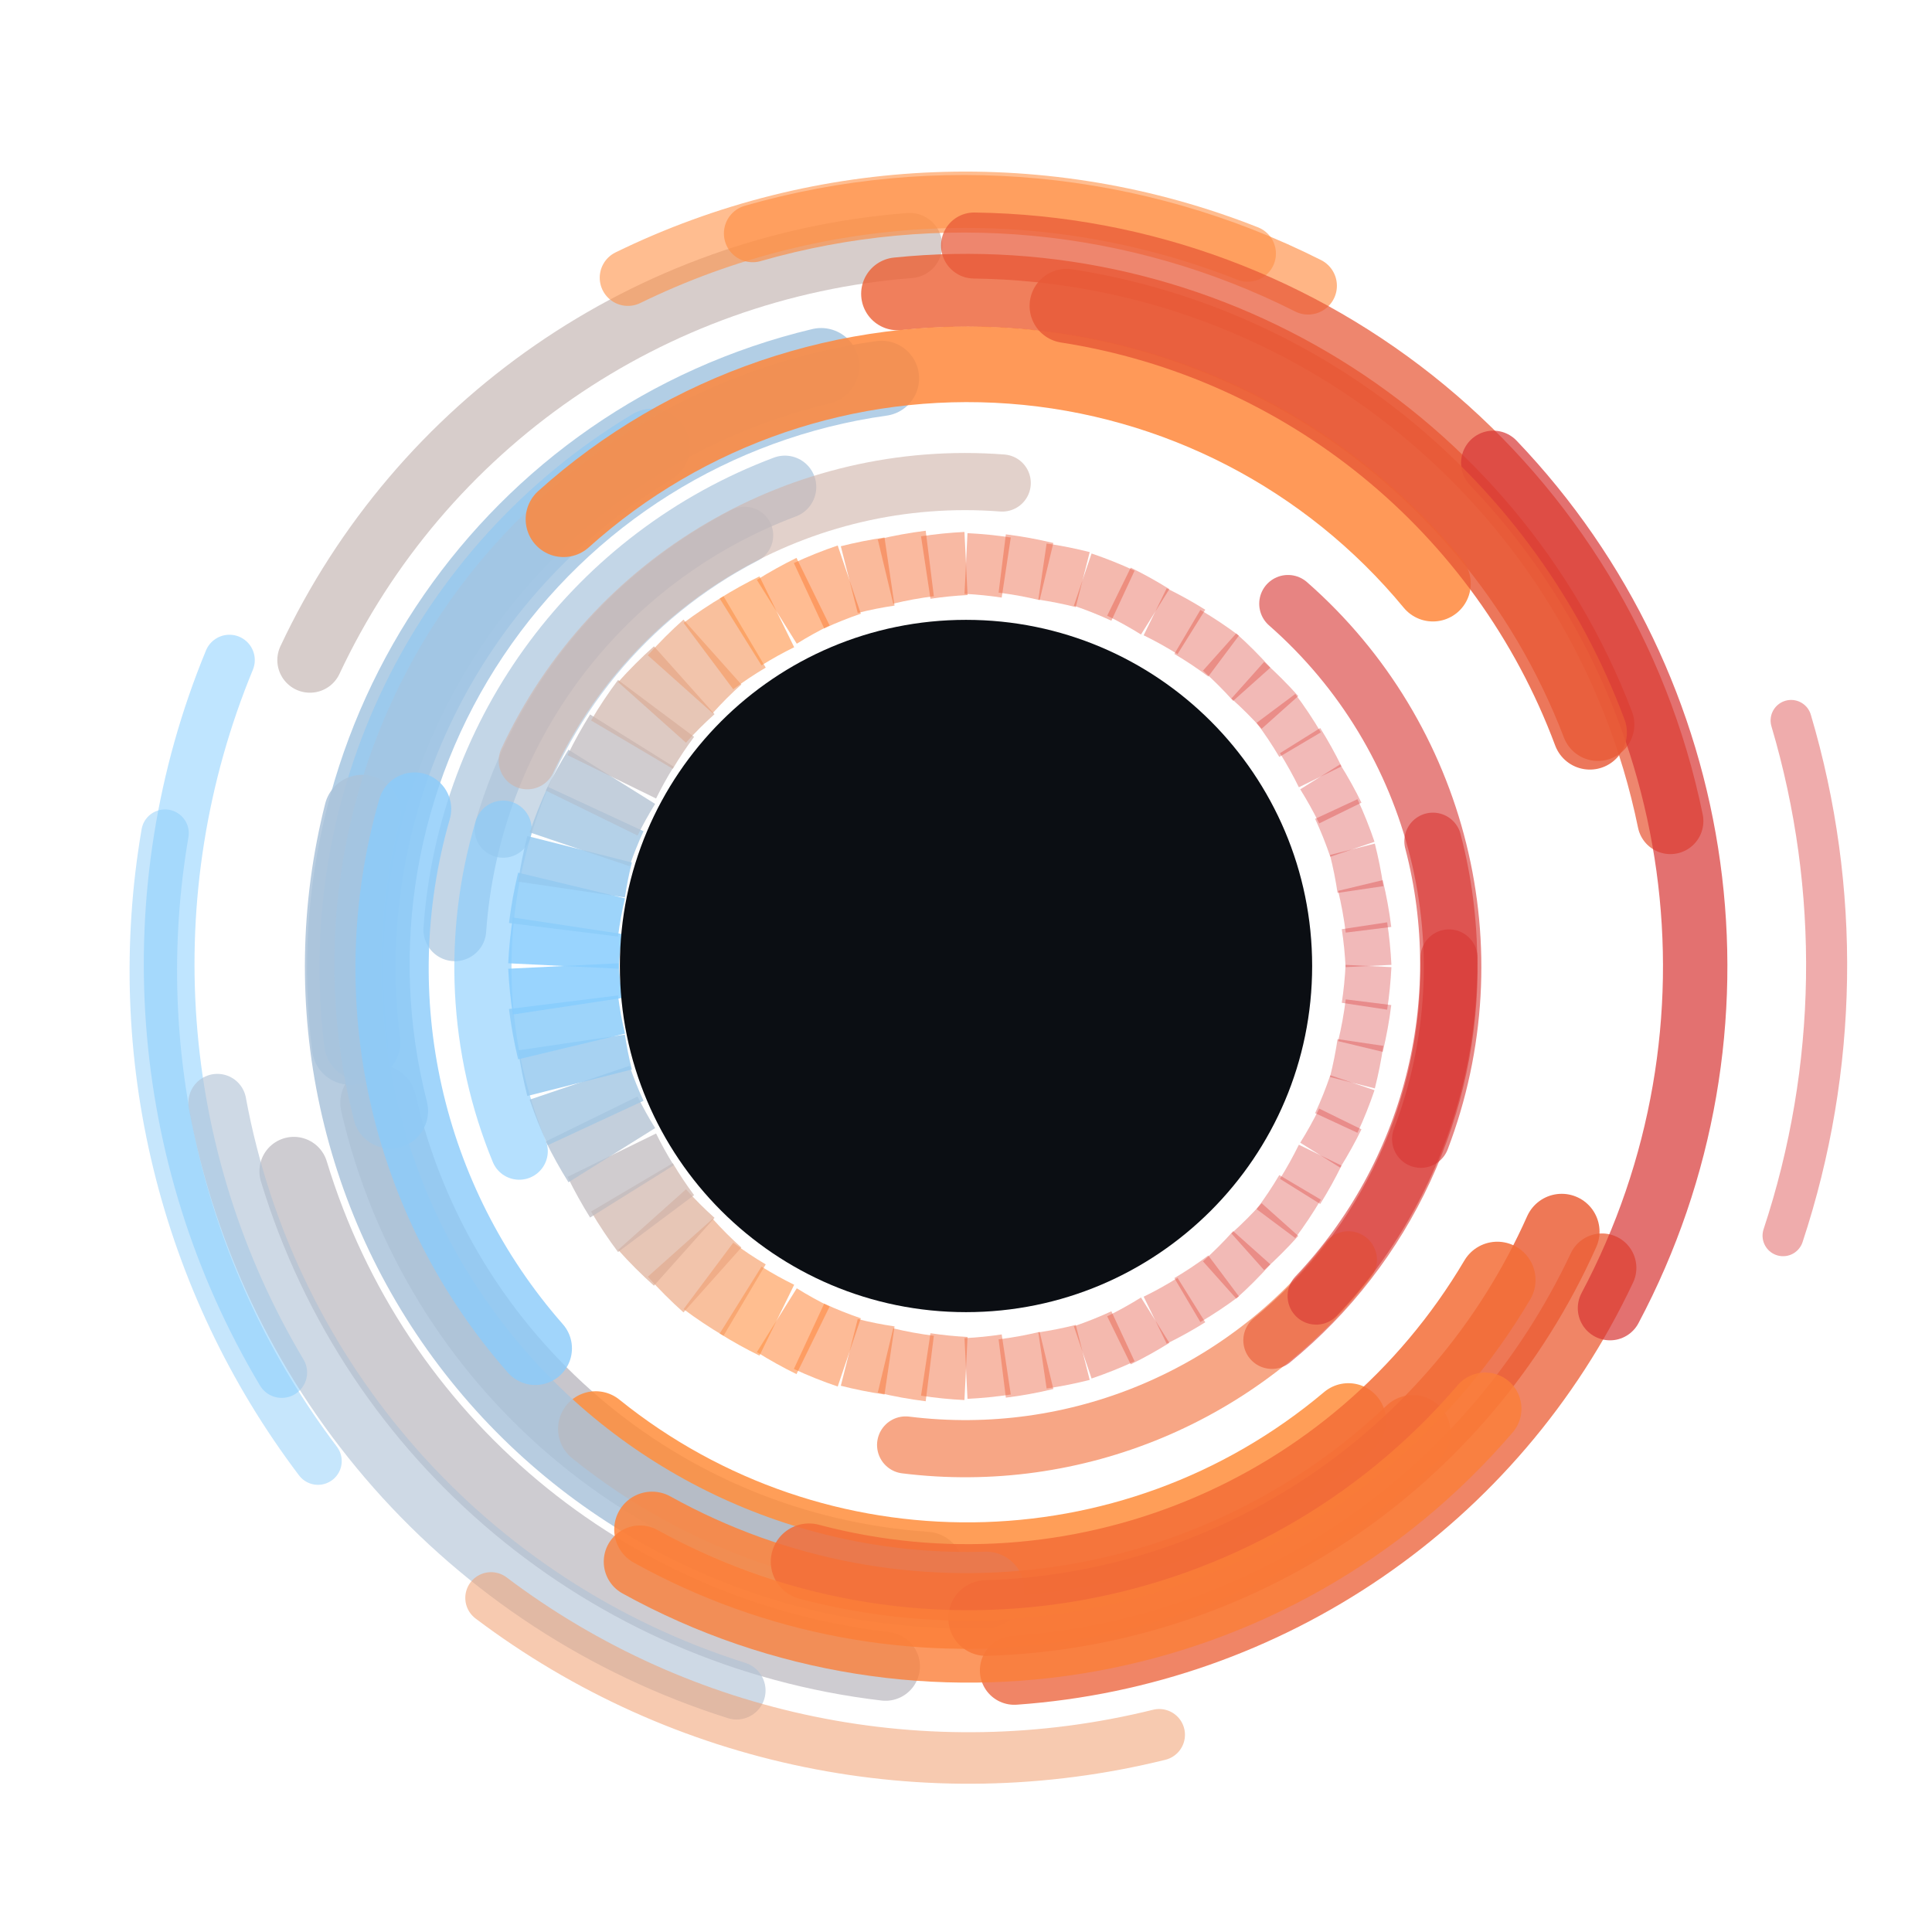
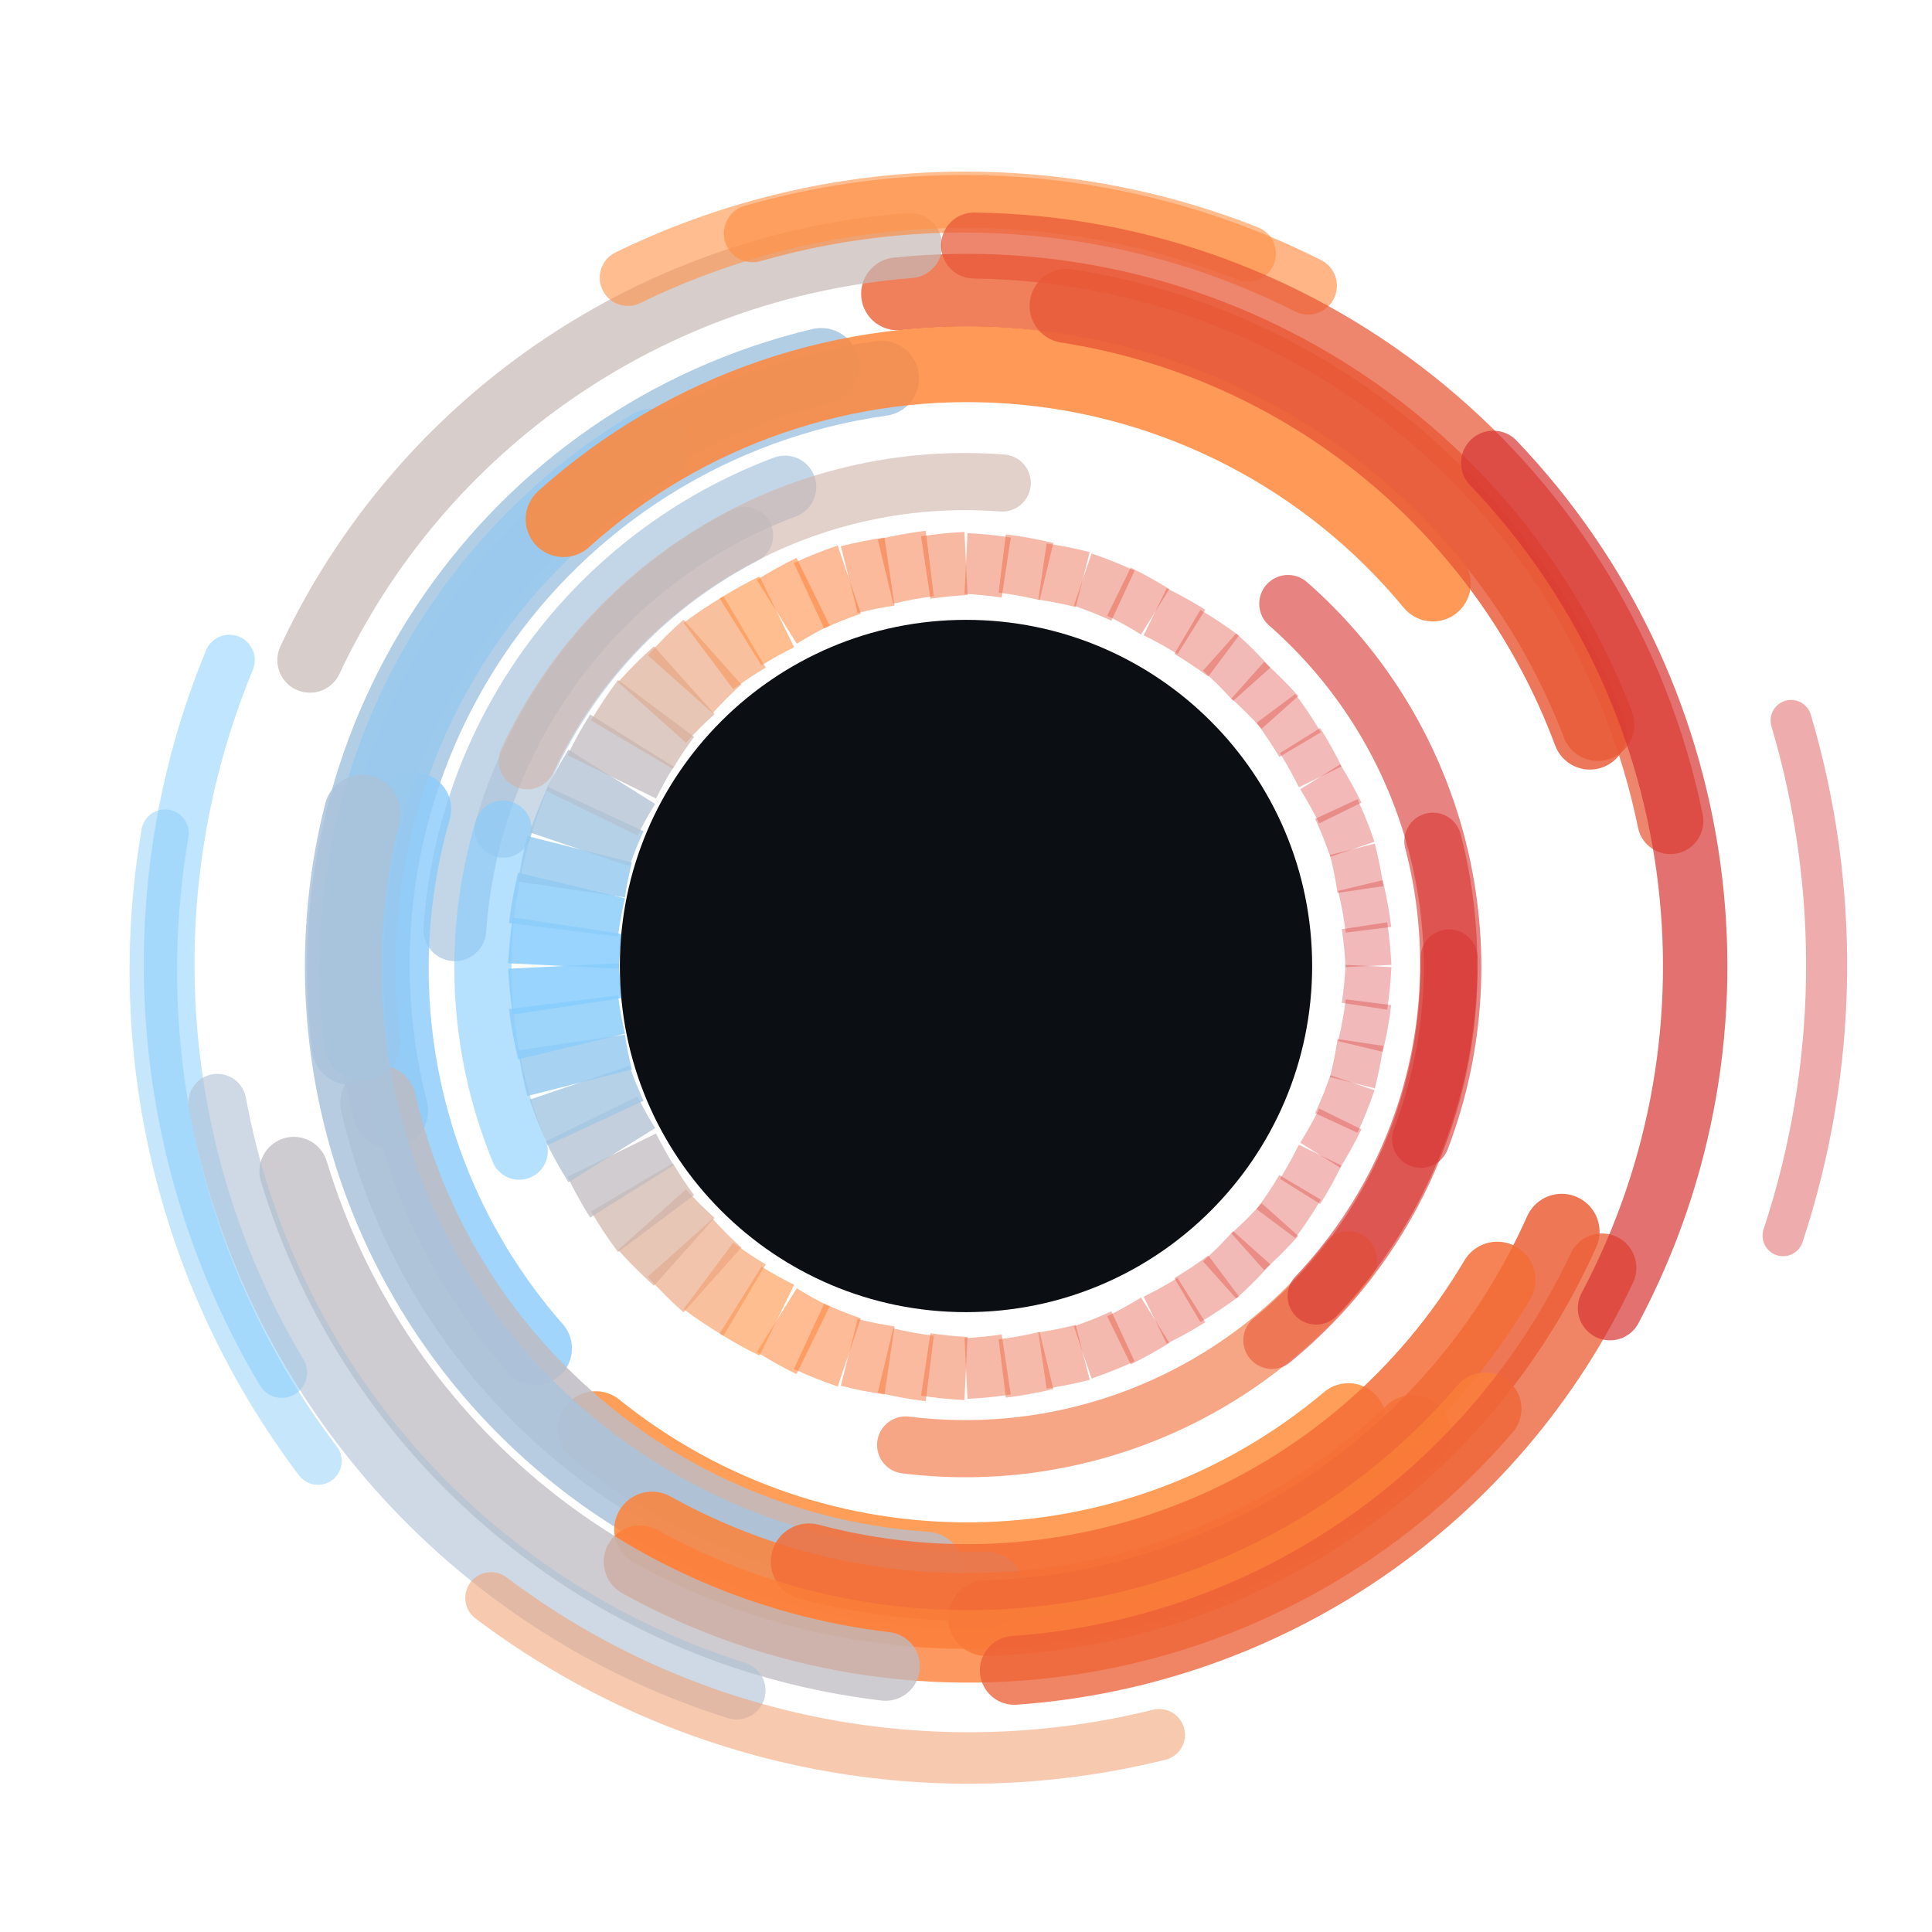
<svg xmlns="http://www.w3.org/2000/svg" viewBox="0 0 48 48">
-   <path d="M11.3 23.1 A12.7 12.7 0 0 1 19.5 12.1" stroke="#a8c4dd" stroke-opacity="0.68" stroke-width="1.56" fill="none" stroke-linecap="round" />
-   <path d="M36 23.8 A12 12 0 0 1 31.6 33.3" stroke="#db3e35" stroke-opacity="0.61" stroke-width="1.42" fill="none" stroke-linecap="round" />
-   <path d="M23 39 A15 15 0 0 1 9.4 27.4" stroke="#bebcc3" stroke-opacity="0.84" stroke-width="1.89" fill="none" stroke-linecap="round" />
-   <path d="M22 41.4 A17.5 17.5 0 0 1 7.3 29.1" stroke="#bfbcc2" stroke-opacity="0.76" stroke-width="1.71" fill="none" stroke-linecap="round" />
-   <path d="M7.7 16.4 A18 18 0 0 1 22.6 6.1" stroke="#c7b8b6" stroke-opacity="0.71" stroke-width="1.62" fill="none" stroke-linecap="round" />
-   <path d="M39.8 31.5 A17.5 17.5 0 0 1 25.2 41.5" stroke="#eb5f37" stroke-opacity="0.76" stroke-width="1.71" fill="none" stroke-linecap="round" />
-   <path d="M22.3 7.3 A16.8 16.8 0 0 1 39.7 18" stroke="#ed6237" stroke-opacity="0.81" stroke-width="1.81" fill="none" stroke-linecap="round" />
-   <path d="M7 34.1 A19.8 19.8 0 0 1 5.7 16.4" stroke="#87cdfe" stroke-opacity="0.53" stroke-width="1.26" fill="none" stroke-linecap="round" />
-   <path d="M7.9 36.3 A20.2 20.2 0 0 1 4.1 20.7" stroke="#8cccfa" stroke-opacity="0.49" stroke-width="1.18" fill="none" stroke-linecap="round" />
-   <path d="M18.3 42 A18.9 18.9 0 0 1 5.4 27.4" stroke="#b0c2d5" stroke-opacity="0.62" stroke-width="1.44" fill="none" stroke-linecap="round" />
-   <path d="M44.5 17.9 A21.4 21.4 0 0 1 44.3 30.7" stroke="#d73434" stroke-opacity="0.41" stroke-width="1.02" fill="none" stroke-linecap="round" />
-   <path d="M12.5 20.6 A12 12 0 0 1 18.5 13.3" stroke="#adc3d8" stroke-opacity="0.61" stroke-width="1.42" fill="none" stroke-linecap="round" />
-   <path d="M33.5 35.3 A14.7 14.7 0 0 1 14.8 35.5" stroke="#ff8c39" stroke-opacity="0.84" stroke-width="1.87" fill="none" stroke-linecap="round" />
-   <path d="M33.5 31.3 A12 12 0 0 1 22.5 35.9" stroke="#f36e38" stroke-opacity="0.61" stroke-width="1.42" fill="none" stroke-linecap="round" />
-   <path d="M8.7 26 A15.4 15.4 0 0 1 20.4 9.1" stroke="#a5c5e1" stroke-opacity="0.85" stroke-width="1.90" fill="none" stroke-linecap="round" />
-   <path d="M9 25.9 A15.1 15.1 0 0 1 16.2 11.1" stroke="#98c9ee" stroke-opacity="0.85" stroke-width="1.89" fill="none" stroke-linecap="round" />
-   <path d="M32 15 A12 12 0 0 1 35.3 28.3" stroke="#d93734" stroke-opacity="0.61" stroke-width="1.43" fill="none" stroke-linecap="round" />
-   <path d="M24.5 39.5 A15.5 15.5 0 0 1 9 20.2" stroke="#abc3da" stroke-opacity="0.85" stroke-width="1.90" fill="none" stroke-linecap="round" />
-   <path d="M18.7 5.8 A19 19 0 0 1 32.5 7.1" stroke="#ff8639" stroke-opacity="0.61" stroke-width="1.43" fill="none" stroke-linecap="round" />
-   <path d="M35.1 35.6 A16.1 16.1 0 0 1 16.2 38" stroke="#fe8339" stroke-opacity="0.84" stroke-width="1.88" fill="none" stroke-linecap="round" />
-   <path d="M9.7 27.6 A14.7 14.7 0 0 1 21.9 9.4" stroke="#a4c5e2" stroke-opacity="0.83" stroke-width="1.87" fill="none" stroke-linecap="round" />
-   <path d="M15.6 6.9 A19.1 19.1 0 0 1 31 6.3" stroke="#ff9146" stroke-opacity="0.60" stroke-width="1.40" fill="none" stroke-linecap="round" />
-   <path d="M24.2 6.1 A17.9 17.9 0 0 1 41.5 20.4" stroke="#e85837" stroke-opacity="0.72" stroke-width="1.64" fill="none" stroke-linecap="round" />
-   <path d="M38.8 30.6 A16.2 16.2 0 0 1 24.5 40.2" stroke="#eb5f37" stroke-opacity="0.84" stroke-width="1.88" fill="none" stroke-linecap="round" />
-   <path d="M12.9 28.6 A12 12 0 0 1 12.5 20.6" stroke="#86cdfe" stroke-opacity="0.61" stroke-width="1.42" fill="none" stroke-linecap="round" />
-   <path d="M37.2 31.8 A15.3 15.3 0 0 1 20.1 38.8" stroke="#f36e38" stroke-opacity="0.85" stroke-width="1.90" fill="none" stroke-linecap="round" />
-   <path d="M36.9 35 A16.9 16.9 0 0 1 15.9 38.8" stroke="#fb7f39" stroke-opacity="0.80" stroke-width="1.80" fill="none" stroke-linecap="round" />
-   <path d="M37.1 11.5 A18.1 18.1 0 0 1 40 32.5" stroke="#d83534" stroke-opacity="0.70" stroke-width="1.60" fill="none" stroke-linecap="round" />
-   <path d="M14 12.9 A15 15 0 0 1 35.6 14.5" stroke="#ff8739" stroke-opacity="0.84" stroke-width="1.88" fill="none" stroke-linecap="round" />
-   <path d="M13.3 33.5 A14.3 14.3 0 0 1 10.3 20.1" stroke="#8bccfa" stroke-opacity="0.81" stroke-width="1.82" fill="none" stroke-linecap="round" />
-   <path d="M13.1 18.9 A12 12 0 0 1 24.9 12" stroke="#d0b4aa" stroke-opacity="0.61" stroke-width="1.42" fill="none" stroke-linecap="round" />
-   <path d="M35.6 20.9 A12 12 0 0 1 32.7 32.2" stroke="#d93734" stroke-opacity="0.61" stroke-width="1.42" fill="none" stroke-linecap="round" />
-   <path d="M26.5 7.6 A16.6 16.6 0 0 1 39.5 18.2" stroke="#e85937" stroke-opacity="0.82" stroke-width="1.84" fill="none" stroke-linecap="round" />
-   <path d="M28.8 43.1 A19.7 19.7 0 0 1 12.2 39.7" stroke="#f09e6e" stroke-opacity="0.54" stroke-width="1.28" fill="none" stroke-linecap="round" />
+   <g class="sw0">
+     <path d="M11.3 23.1 A12.7 12.7 0 0 1 19.5 12.1" stroke="#a8c4dd" stroke-opacity="0.68" stroke-width="1.56" fill="none" stroke-linecap="round" />
+     <path d="M36 23.8 A12 12 0 0 1 31.6 33.3" stroke="#db3e35" stroke-opacity="0.61" stroke-width="1.42" fill="none" stroke-linecap="round" />
+     <path d="M12.5 20.6 A12 12 0 0 1 18.5 13.3" stroke="#adc3d8" stroke-opacity="0.61" stroke-width="1.42" fill="none" stroke-linecap="round" />
+     <path d="M33.5 35.3 A14.7 14.7 0 0 1 14.8 35.5" stroke="#ff8c39" stroke-opacity="0.84" stroke-width="1.87" fill="none" stroke-linecap="round" />
+     <path d="M33.5 31.3 A12 12 0 0 1 22.5 35.9" stroke="#f36e38" stroke-opacity="0.61" stroke-width="1.42" fill="none" stroke-linecap="round" />
+     <path d="M32 15 A12 12 0 0 1 35.3 28.3" stroke="#d93734" stroke-opacity="0.61" stroke-width="1.43" fill="none" stroke-linecap="round" />
+     <path d="M9.7 27.6 A14.7 14.7 0 0 1 21.9 9.4" stroke="#a4c5e2" stroke-opacity="0.83" stroke-width="1.87" fill="none" stroke-linecap="round" />
+     <path d="M12.9 28.6 A12 12 0 0 1 12.5 20.6" stroke="#86cdfe" stroke-opacity="0.61" stroke-width="1.42" fill="none" stroke-linecap="round" />
+     <path d="M13.3 33.5 A14.3 14.3 0 0 1 10.3 20.1" stroke="#8bccfa" stroke-opacity="0.81" stroke-width="1.82" fill="none" stroke-linecap="round" />
+     <path d="M13.1 18.9 A12 12 0 0 1 24.9 12" stroke="#d0b4aa" stroke-opacity="0.61" stroke-width="1.42" fill="none" stroke-linecap="round" />
+     <path d="M35.6 20.9 A12 12 0 0 1 32.7 32.2" stroke="#d93734" stroke-opacity="0.61" stroke-width="1.42" fill="none" stroke-linecap="round" />
+     <animateTransform attributeName="transform" attributeType="XML" type="rotate" from="0 24 24" to="360 24 24" dur="14s" repeatCount="indefinite" />
+   </g>
+   <g class="sw1">
+     <path d="M23 39 A15 15 0 0 1 9.4 27.4" stroke="#bebcc3" stroke-opacity="0.84" stroke-width="1.89" fill="none" stroke-linecap="round" />
+     <path d="M22.3 7.3 A16.8 16.8 0 0 1 39.7 18" stroke="#ed6237" stroke-opacity="0.81" stroke-width="1.81" fill="none" stroke-linecap="round" />
+     <path d="M8.7 26 A15.4 15.4 0 0 1 20.4 9.1" stroke="#a5c5e1" stroke-opacity="0.85" stroke-width="1.90" fill="none" stroke-linecap="round" />
+     <path d="M9 25.9 A15.1 15.1 0 0 1 16.2 11.1" stroke="#98c9ee" stroke-opacity="0.85" stroke-width="1.89" fill="none" stroke-linecap="round" />
+     <path d="M24.5 39.5 A15.5 15.5 0 0 1 9 20.2" stroke="#abc3da" stroke-opacity="0.85" stroke-width="1.90" fill="none" stroke-linecap="round" />
+     <path d="M35.1 35.6 A16.1 16.1 0 0 1 16.2 38" stroke="#fe8339" stroke-opacity="0.84" stroke-width="1.88" fill="none" stroke-linecap="round" />
+     <path d="M38.8 30.6 A16.2 16.2 0 0 1 24.5 40.2" stroke="#eb5f37" stroke-opacity="0.84" stroke-width="1.88" fill="none" stroke-linecap="round" />
+     <path d="M37.2 31.8 A15.3 15.3 0 0 1 20.1 38.8" stroke="#f36e38" stroke-opacity="0.85" stroke-width="1.90" fill="none" stroke-linecap="round" />
+     <path d="M36.9 35 A16.9 16.9 0 0 1 15.9 38.8" stroke="#fb7f39" stroke-opacity="0.80" stroke-width="1.80" fill="none" stroke-linecap="round" />
+     <path d="M14 12.9 A15 15 0 0 1 35.6 14.5" stroke="#ff8739" stroke-opacity="0.84" stroke-width="1.88" fill="none" stroke-linecap="round" />
+     <path d="M26.5 7.6 A16.6 16.6 0 0 1 39.5 18.2" stroke="#e85937" stroke-opacity="0.82" stroke-width="1.84" fill="none" stroke-linecap="round" />
+     <animateTransform attributeName="transform" attributeType="XML" type="rotate" from="360 24 24" to="0 24 24" dur="20s" repeatCount="indefinite" />
+   </g>
+   <g class="sw2">
+     <path d="M22 41.4 A17.5 17.5 0 0 1 7.3 29.1" stroke="#bfbcc2" stroke-opacity="0.76" stroke-width="1.71" fill="none" stroke-linecap="round" />
+     <path d="M7.7 16.4 A18 18 0 0 1 22.6 6.1" stroke="#c7b8b6" stroke-opacity="0.71" stroke-width="1.62" fill="none" stroke-linecap="round" />
+     <path d="M39.8 31.5 A17.5 17.5 0 0 1 25.2 41.5" stroke="#eb5f37" stroke-opacity="0.76" stroke-width="1.71" fill="none" stroke-linecap="round" />
+     <path d="M7 34.1 A19.8 19.8 0 0 1 5.7 16.4" stroke="#87cdfe" stroke-opacity="0.53" stroke-width="1.26" fill="none" stroke-linecap="round" />
+     <path d="M7.9 36.3 A20.2 20.2 0 0 1 4.1 20.7" stroke="#8cccfa" stroke-opacity="0.49" stroke-width="1.18" fill="none" stroke-linecap="round" />
+     <path d="M18.3 42 A18.9 18.9 0 0 1 5.4 27.4" stroke="#b0c2d5" stroke-opacity="0.62" stroke-width="1.44" fill="none" stroke-linecap="round" />
+     <path d="M44.5 17.9 A21.4 21.4 0 0 1 44.3 30.7" stroke="#d73434" stroke-opacity="0.41" stroke-width="1.02" fill="none" stroke-linecap="round" />
+     <path d="M18.7 5.8 A19 19 0 0 1 32.5 7.1" stroke="#ff8639" stroke-opacity="0.61" stroke-width="1.43" fill="none" stroke-linecap="round" />
+     <path d="M15.6 6.9 A19.1 19.1 0 0 1 31 6.3" stroke="#ff9146" stroke-opacity="0.60" stroke-width="1.40" fill="none" stroke-linecap="round" />
+     <path d="M24.2 6.1 A17.9 17.9 0 0 1 41.5 20.4" stroke="#e85837" stroke-opacity="0.72" stroke-width="1.64" fill="none" stroke-linecap="round" />
+     <path d="M37.1 11.5 A18.1 18.1 0 0 1 40 32.5" stroke="#d83534" stroke-opacity="0.70" stroke-width="1.60" fill="none" stroke-linecap="round" />
+     <path d="M28.8 43.1 A19.7 19.7 0 0 1 12.2 39.7" stroke="#f09e6e" stroke-opacity="0.54" stroke-width="1.28" fill="none" stroke-linecap="round" />
+     <animateTransform attributeName="transform" attributeType="XML" type="rotate" from="0 24 24" to="360 24 24" dur="40s" repeatCount="indefinite" />
+   </g>
  <path d="M34 24 A10 10 0 0 1 33.9 25" stroke="#d73434" stroke-opacity="0.34" stroke-width="1.14" fill="none" />
  <path d="M34 24.9 A10 10 0 0 1 33.8 26" stroke="#d73434" stroke-opacity="0.34" stroke-width="1.14" fill="none" />
  <path d="M33.8 25.9 A10 10 0 0 1 33.6 26.9" stroke="#d83534" stroke-opacity="0.34" stroke-width="1.15" fill="none" />
  <path d="M33.6 26.9 A10 10 0 0 1 33.2 27.9" stroke="#d83634" stroke-opacity="0.34" stroke-width="1.16" fill="none" />
  <path d="M33.3 27.8 A10 10 0 0 1 32.8 28.7" stroke="#d93834" stroke-opacity="0.35" stroke-width="1.17" fill="none" />
  <path d="M32.8 28.7 A10 10 0 0 1 32.3 29.6" stroke="#da3a35" stroke-opacity="0.35" stroke-width="1.18" fill="none" />
  <path d="M32.3 29.5 A10 10 0 0 1 31.7 30.4" stroke="#db3c35" stroke-opacity="0.35" stroke-width="1.20" fill="none" />
  <path d="M31.8 30.3 A10 10 0 0 1 31 31.1" stroke="#dc3e35" stroke-opacity="0.36" stroke-width="1.22" fill="none" />
  <path d="M31.1 31 A10 10 0 0 1 30.3 31.8" stroke="#dd4135" stroke-opacity="0.36" stroke-width="1.24" fill="none" />
  <path d="M30.4 31.7 A10 10 0 0 1 29.5 32.3" stroke="#de4535" stroke-opacity="0.37" stroke-width="1.27" fill="none" />
  <path d="M29.6 32.3 A10 10 0 0 1 28.7 32.8" stroke="#e04836" stroke-opacity="0.38" stroke-width="1.30" fill="none" />
  <path d="M28.7 32.8 A10 10 0 0 1 27.8 33.3" stroke="#e24c36" stroke-opacity="0.39" stroke-width="1.33" fill="none" />
  <path d="M27.9 33.2 A10 10 0 0 1 26.9 33.6" stroke="#e45136" stroke-opacity="0.4" stroke-width="1.37" fill="none" />
  <path d="M26.9 33.6 A10 10 0 0 1 25.9 33.8" stroke="#e75637" stroke-opacity="0.41" stroke-width="1.41" fill="none" />
  <path d="M26 33.8 A10 10 0 0 1 24.9 34" stroke="#e95b37" stroke-opacity="0.42" stroke-width="1.46" fill="none" />
  <path d="M25 33.9 A10 10 0 0 1 24 34" stroke="#ec6137" stroke-opacity="0.44" stroke-width="1.51" fill="none" />
  <path d="M24 34 A10 10 0 0 1 23 33.9" stroke="#ef6738" stroke-opacity="0.46" stroke-width="1.57" fill="none" />
  <path d="M23.1 34 A10 10 0 0 1 22 33.8" stroke="#f36e38" stroke-opacity="0.48" stroke-width="1.64" fill="none" />
  <path d="M22.1 33.8 A10 10 0 0 1 21.1 33.6" stroke="#f77639" stroke-opacity="0.5" stroke-width="1.71" fill="none" />
  <path d="M21.1 33.6 A10 10 0 0 1 20.1 33.2" stroke="#fb7d39" stroke-opacity="0.52" stroke-width="1.79" fill="none" />
  <path d="M20.2 33.3 A10 10 0 0 1 19.3 32.8" stroke="#ff8639" stroke-opacity="0.55" stroke-width="1.87" fill="none" />
  <path d="M19.3 32.8 A10 10 0 0 1 18.4 32.3" stroke="#ff8f40" stroke-opacity="0.58" stroke-width="1.96" fill="none" />
  <path d="M18.5 32.3 A10 10 0 0 1 17.6 31.7" stroke="#f69960" stroke-opacity="0.61" stroke-width="2.06" fill="none" />
  <path d="M17.7 31.8 A10 10 0 0 1 16.9 31" stroke="#eaa37b" stroke-opacity="0.64" stroke-width="2.16" fill="none" />
  <path d="M17 31.1 A10 10 0 0 1 16.2 30.3" stroke="#ddac94" stroke-opacity="0.68" stroke-width="2.26" fill="none" />
  <path d="M16.3 30.4 A10 10 0 0 1 15.7 29.5" stroke="#cfb4aa" stroke-opacity="0.71" stroke-width="2.36" fill="none" />
  <path d="M15.7 29.6 A10 10 0 0 1 15.2 28.7" stroke="#c0bbbf" stroke-opacity="0.75" stroke-width="2.45" fill="none" />
  <path d="M15.2 28.7 A10 10 0 0 1 14.7 27.8" stroke="#b2c1d2" stroke-opacity="0.78" stroke-width="2.54" fill="none" />
  <path d="M14.8 27.9 A10 10 0 0 1 14.4 26.9" stroke="#a3c6e3" stroke-opacity="0.81" stroke-width="2.62" fill="none" />
  <path d="M14.4 26.9 A10 10 0 0 1 14.2 25.9" stroke="#96c9f0" stroke-opacity="0.83" stroke-width="2.68" fill="none" />
  <path d="M14.2 26 A10 10 0 0 1 14 24.9" stroke="#8cccf9" stroke-opacity="0.85" stroke-width="2.73" fill="none" />
  <path d="M14.1 25 A10 10 0 0 1 14 24" stroke="#87cdfe" stroke-opacity="0.85" stroke-width="2.75" fill="none" />
  <path d="M14 24 A10 10 0 0 1 14.1 23" stroke="#87cdfe" stroke-opacity="0.85" stroke-width="2.75" fill="none" />
  <path d="M14 23.1 A10 10 0 0 1 14.2 22" stroke="#8cccf9" stroke-opacity="0.85" stroke-width="2.73" fill="none" />
  <path d="M14.2 22.1 A10 10 0 0 1 14.4 21.1" stroke="#96c9f0" stroke-opacity="0.83" stroke-width="2.68" fill="none" />
  <path d="M14.4 21.1 A10 10 0 0 1 14.8 20.1" stroke="#a3c6e3" stroke-opacity="0.81" stroke-width="2.62" fill="none" />
  <path d="M14.7 20.2 A10 10 0 0 1 15.2 19.3" stroke="#b2c1d2" stroke-opacity="0.78" stroke-width="2.54" fill="none" />
  <path d="M15.2 19.3 A10 10 0 0 1 15.7 18.4" stroke="#c0bbbf" stroke-opacity="0.75" stroke-width="2.45" fill="none" />
  <path d="M15.7 18.5 A10 10 0 0 1 16.3 17.6" stroke="#cfb4aa" stroke-opacity="0.71" stroke-width="2.36" fill="none" />
  <path d="M16.2 17.7 A10 10 0 0 1 17 16.9" stroke="#ddac94" stroke-opacity="0.68" stroke-width="2.26" fill="none" />
  <path d="M16.9 17 A10 10 0 0 1 17.7 16.2" stroke="#eaa37b" stroke-opacity="0.64" stroke-width="2.16" fill="none" />
  <path d="M17.6 16.3 A10 10 0 0 1 18.5 15.7" stroke="#f69960" stroke-opacity="0.61" stroke-width="2.06" fill="none" />
  <path d="M18.4 15.7 A10 10 0 0 1 19.3 15.2" stroke="#ff8f40" stroke-opacity="0.58" stroke-width="1.96" fill="none" />
  <path d="M19.3 15.2 A10 10 0 0 1 20.2 14.7" stroke="#ff8639" stroke-opacity="0.55" stroke-width="1.87" fill="none" />
  <path d="M20.1 14.8 A10 10 0 0 1 21.1 14.4" stroke="#fb7d39" stroke-opacity="0.52" stroke-width="1.79" fill="none" />
  <path d="M21.1 14.4 A10 10 0 0 1 22.1 14.2" stroke="#f77639" stroke-opacity="0.5" stroke-width="1.71" fill="none" />
  <path d="M22 14.2 A10 10 0 0 1 23.1 14" stroke="#f36e38" stroke-opacity="0.48" stroke-width="1.64" fill="none" />
  <path d="M23 14.1 A10 10 0 0 1 24 14" stroke="#ef6738" stroke-opacity="0.46" stroke-width="1.57" fill="none" />
  <path d="M24 14 A10 10 0 0 1 25 14.1" stroke="#ec6137" stroke-opacity="0.44" stroke-width="1.51" fill="none" />
  <path d="M24.9 14 A10 10 0 0 1 26 14.2" stroke="#e95b37" stroke-opacity="0.42" stroke-width="1.46" fill="none" />
  <path d="M25.9 14.2 A10 10 0 0 1 26.9 14.4" stroke="#e75637" stroke-opacity="0.41" stroke-width="1.41" fill="none" />
  <path d="M26.9 14.4 A10 10 0 0 1 27.9 14.8" stroke="#e45136" stroke-opacity="0.4" stroke-width="1.37" fill="none" />
  <path d="M27.8 14.7 A10 10 0 0 1 28.7 15.2" stroke="#e24c36" stroke-opacity="0.39" stroke-width="1.33" fill="none" />
  <path d="M28.7 15.2 A10 10 0 0 1 29.6 15.7" stroke="#e04836" stroke-opacity="0.38" stroke-width="1.30" fill="none" />
  <path d="M29.5 15.7 A10 10 0 0 1 30.4 16.3" stroke="#de4535" stroke-opacity="0.37" stroke-width="1.27" fill="none" />
  <path d="M30.3 16.2 A10 10 0 0 1 31.1 17" stroke="#dd4135" stroke-opacity="0.36" stroke-width="1.24" fill="none" />
  <path d="M31 16.9 A10 10 0 0 1 31.8 17.7" stroke="#dc3e35" stroke-opacity="0.36" stroke-width="1.22" fill="none" />
  <path d="M31.7 17.6 A10 10 0 0 1 32.3 18.5" stroke="#db3c35" stroke-opacity="0.35" stroke-width="1.20" fill="none" />
  <path d="M32.3 18.4 A10 10 0 0 1 32.8 19.3" stroke="#da3a35" stroke-opacity="0.35" stroke-width="1.18" fill="none" />
  <path d="M32.8 19.3 A10 10 0 0 1 33.3 20.2" stroke="#d93834" stroke-opacity="0.35" stroke-width="1.17" fill="none" />
  <path d="M33.2 20.1 A10 10 0 0 1 33.6 21.1" stroke="#d83634" stroke-opacity="0.34" stroke-width="1.16" fill="none" />
  <path d="M33.6 21.1 A10 10 0 0 1 33.8 22.1" stroke="#d83534" stroke-opacity="0.34" stroke-width="1.15" fill="none" />
  <path d="M33.8 22 A10 10 0 0 1 34 23.1" stroke="#d73434" stroke-opacity="0.34" stroke-width="1.14" fill="none" />
  <path d="M33.9 23 A10 10 0 0 1 34 24" stroke="#d73434" stroke-opacity="0.34" stroke-width="1.14" fill="none" />
  <circle cx="24" cy="24" r="8.6" fill="#0b0e13" />
</svg>
